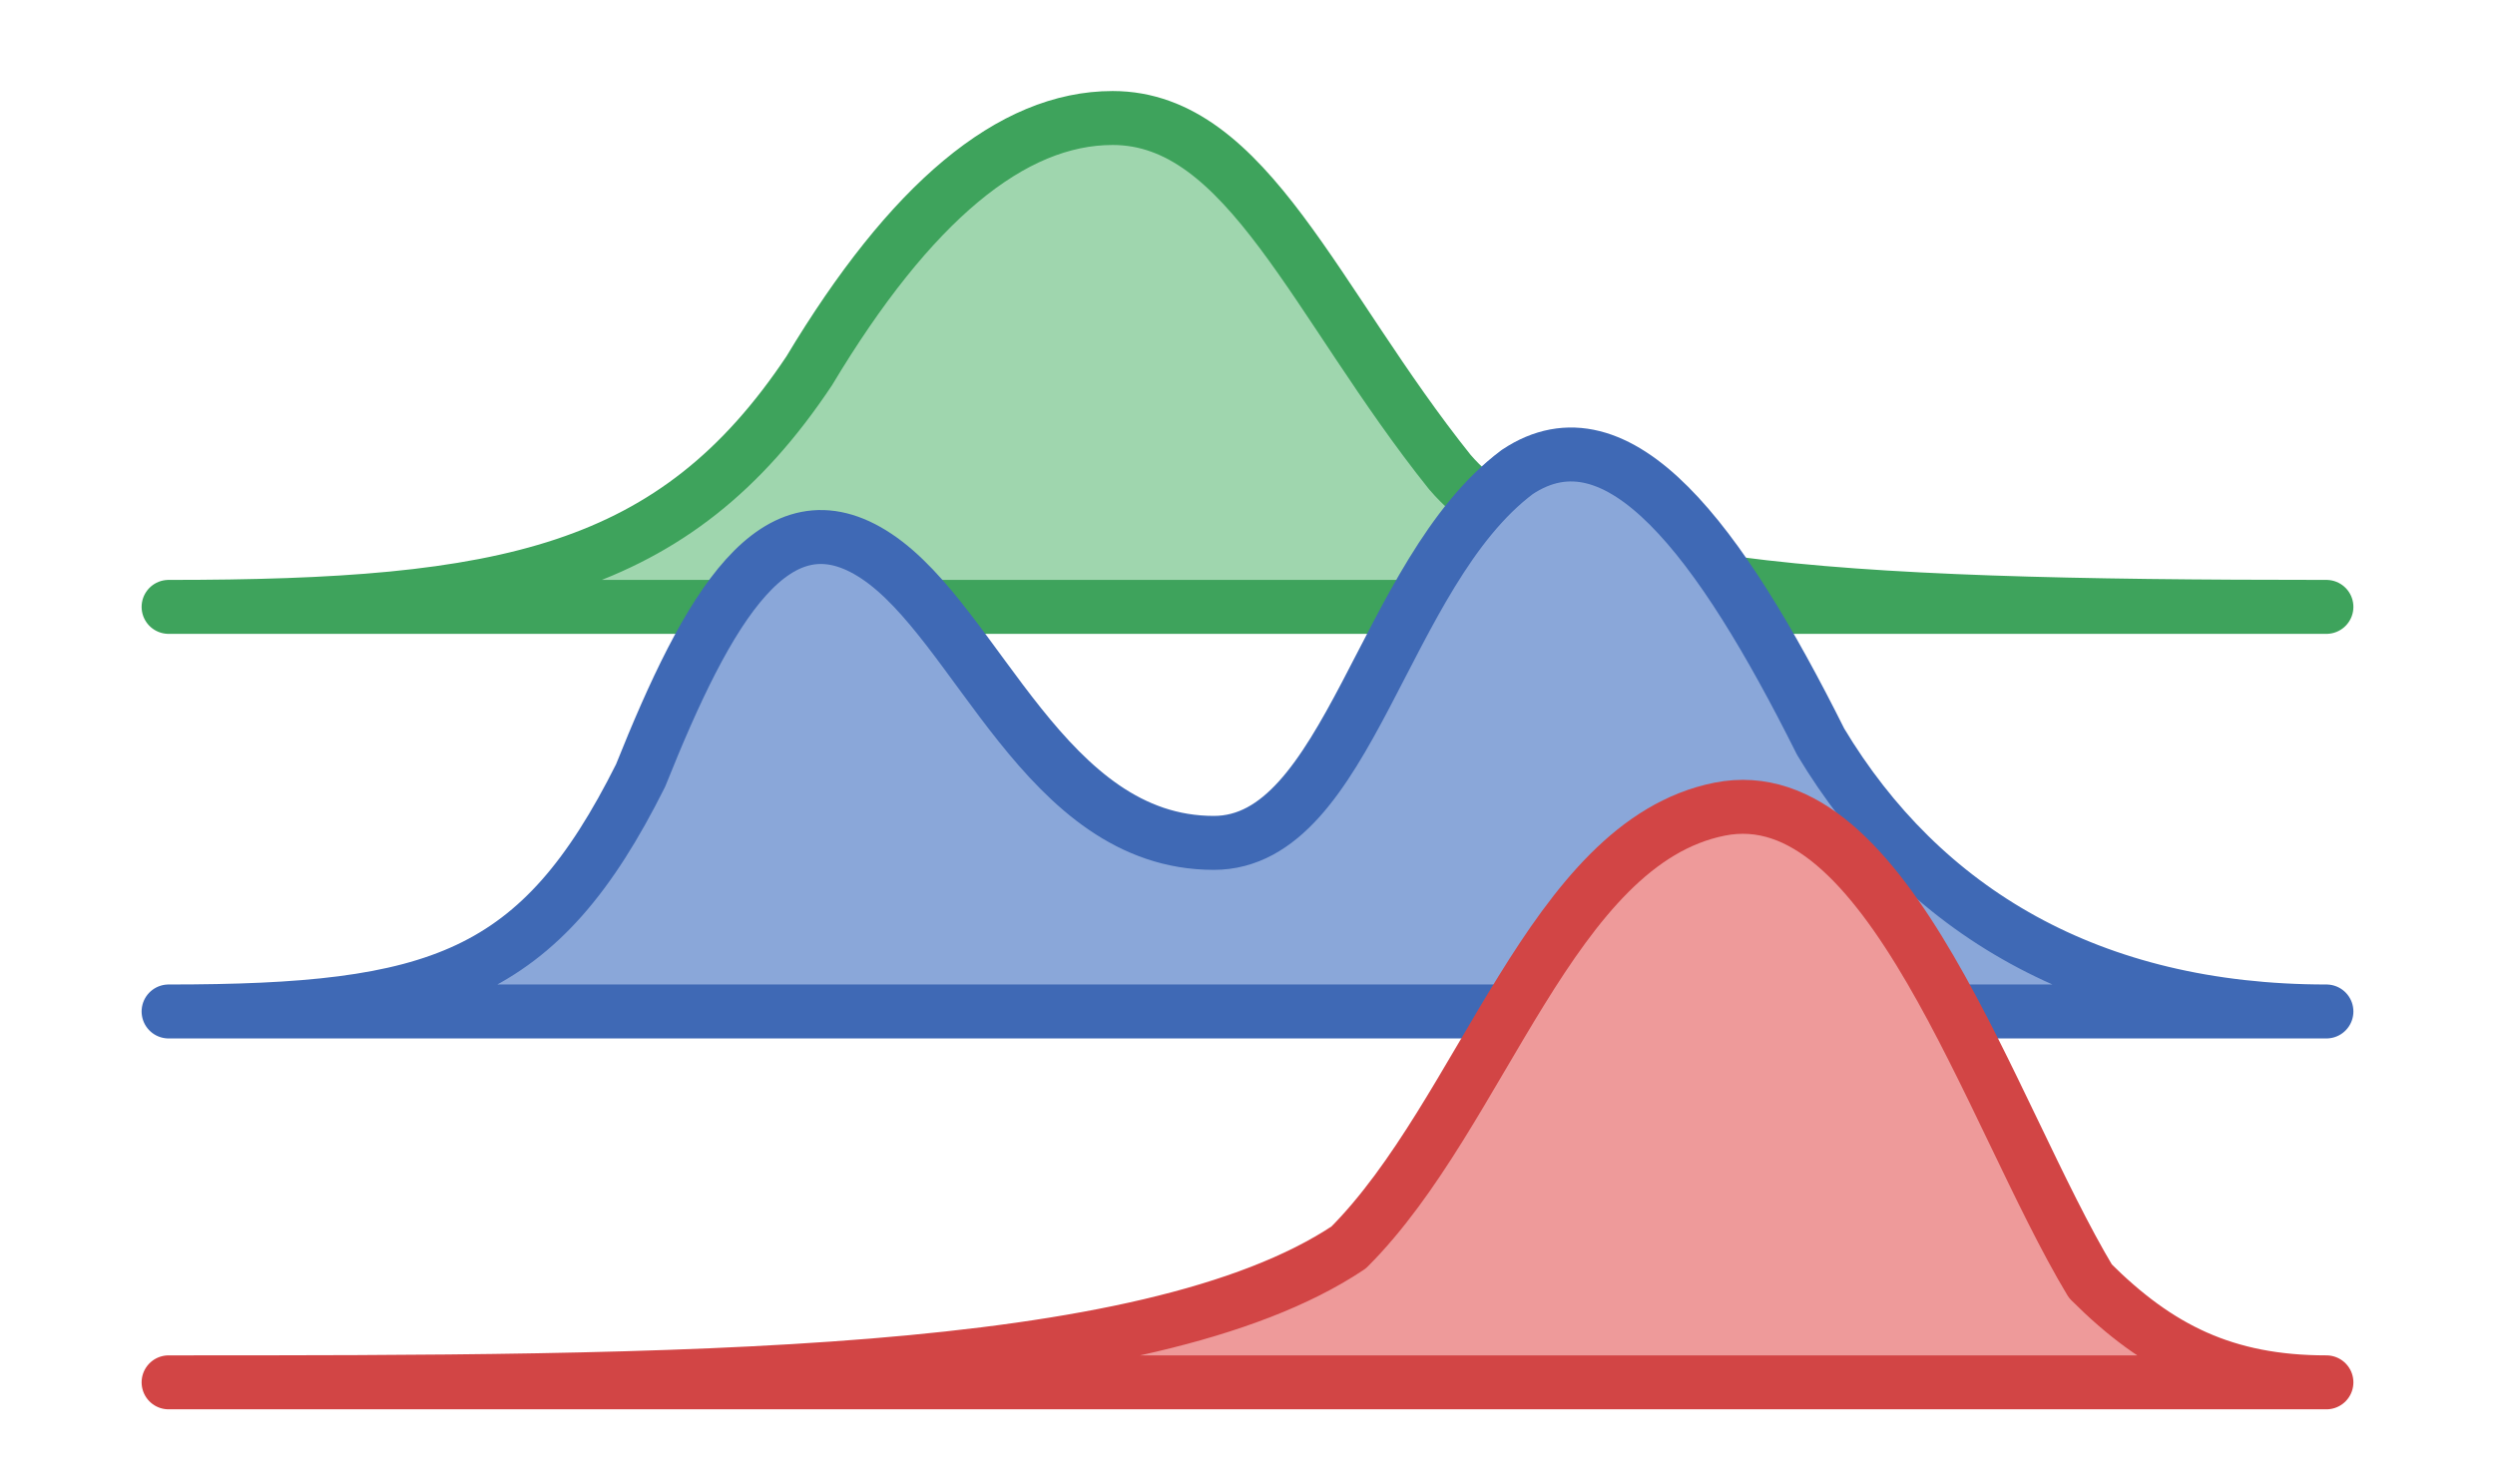
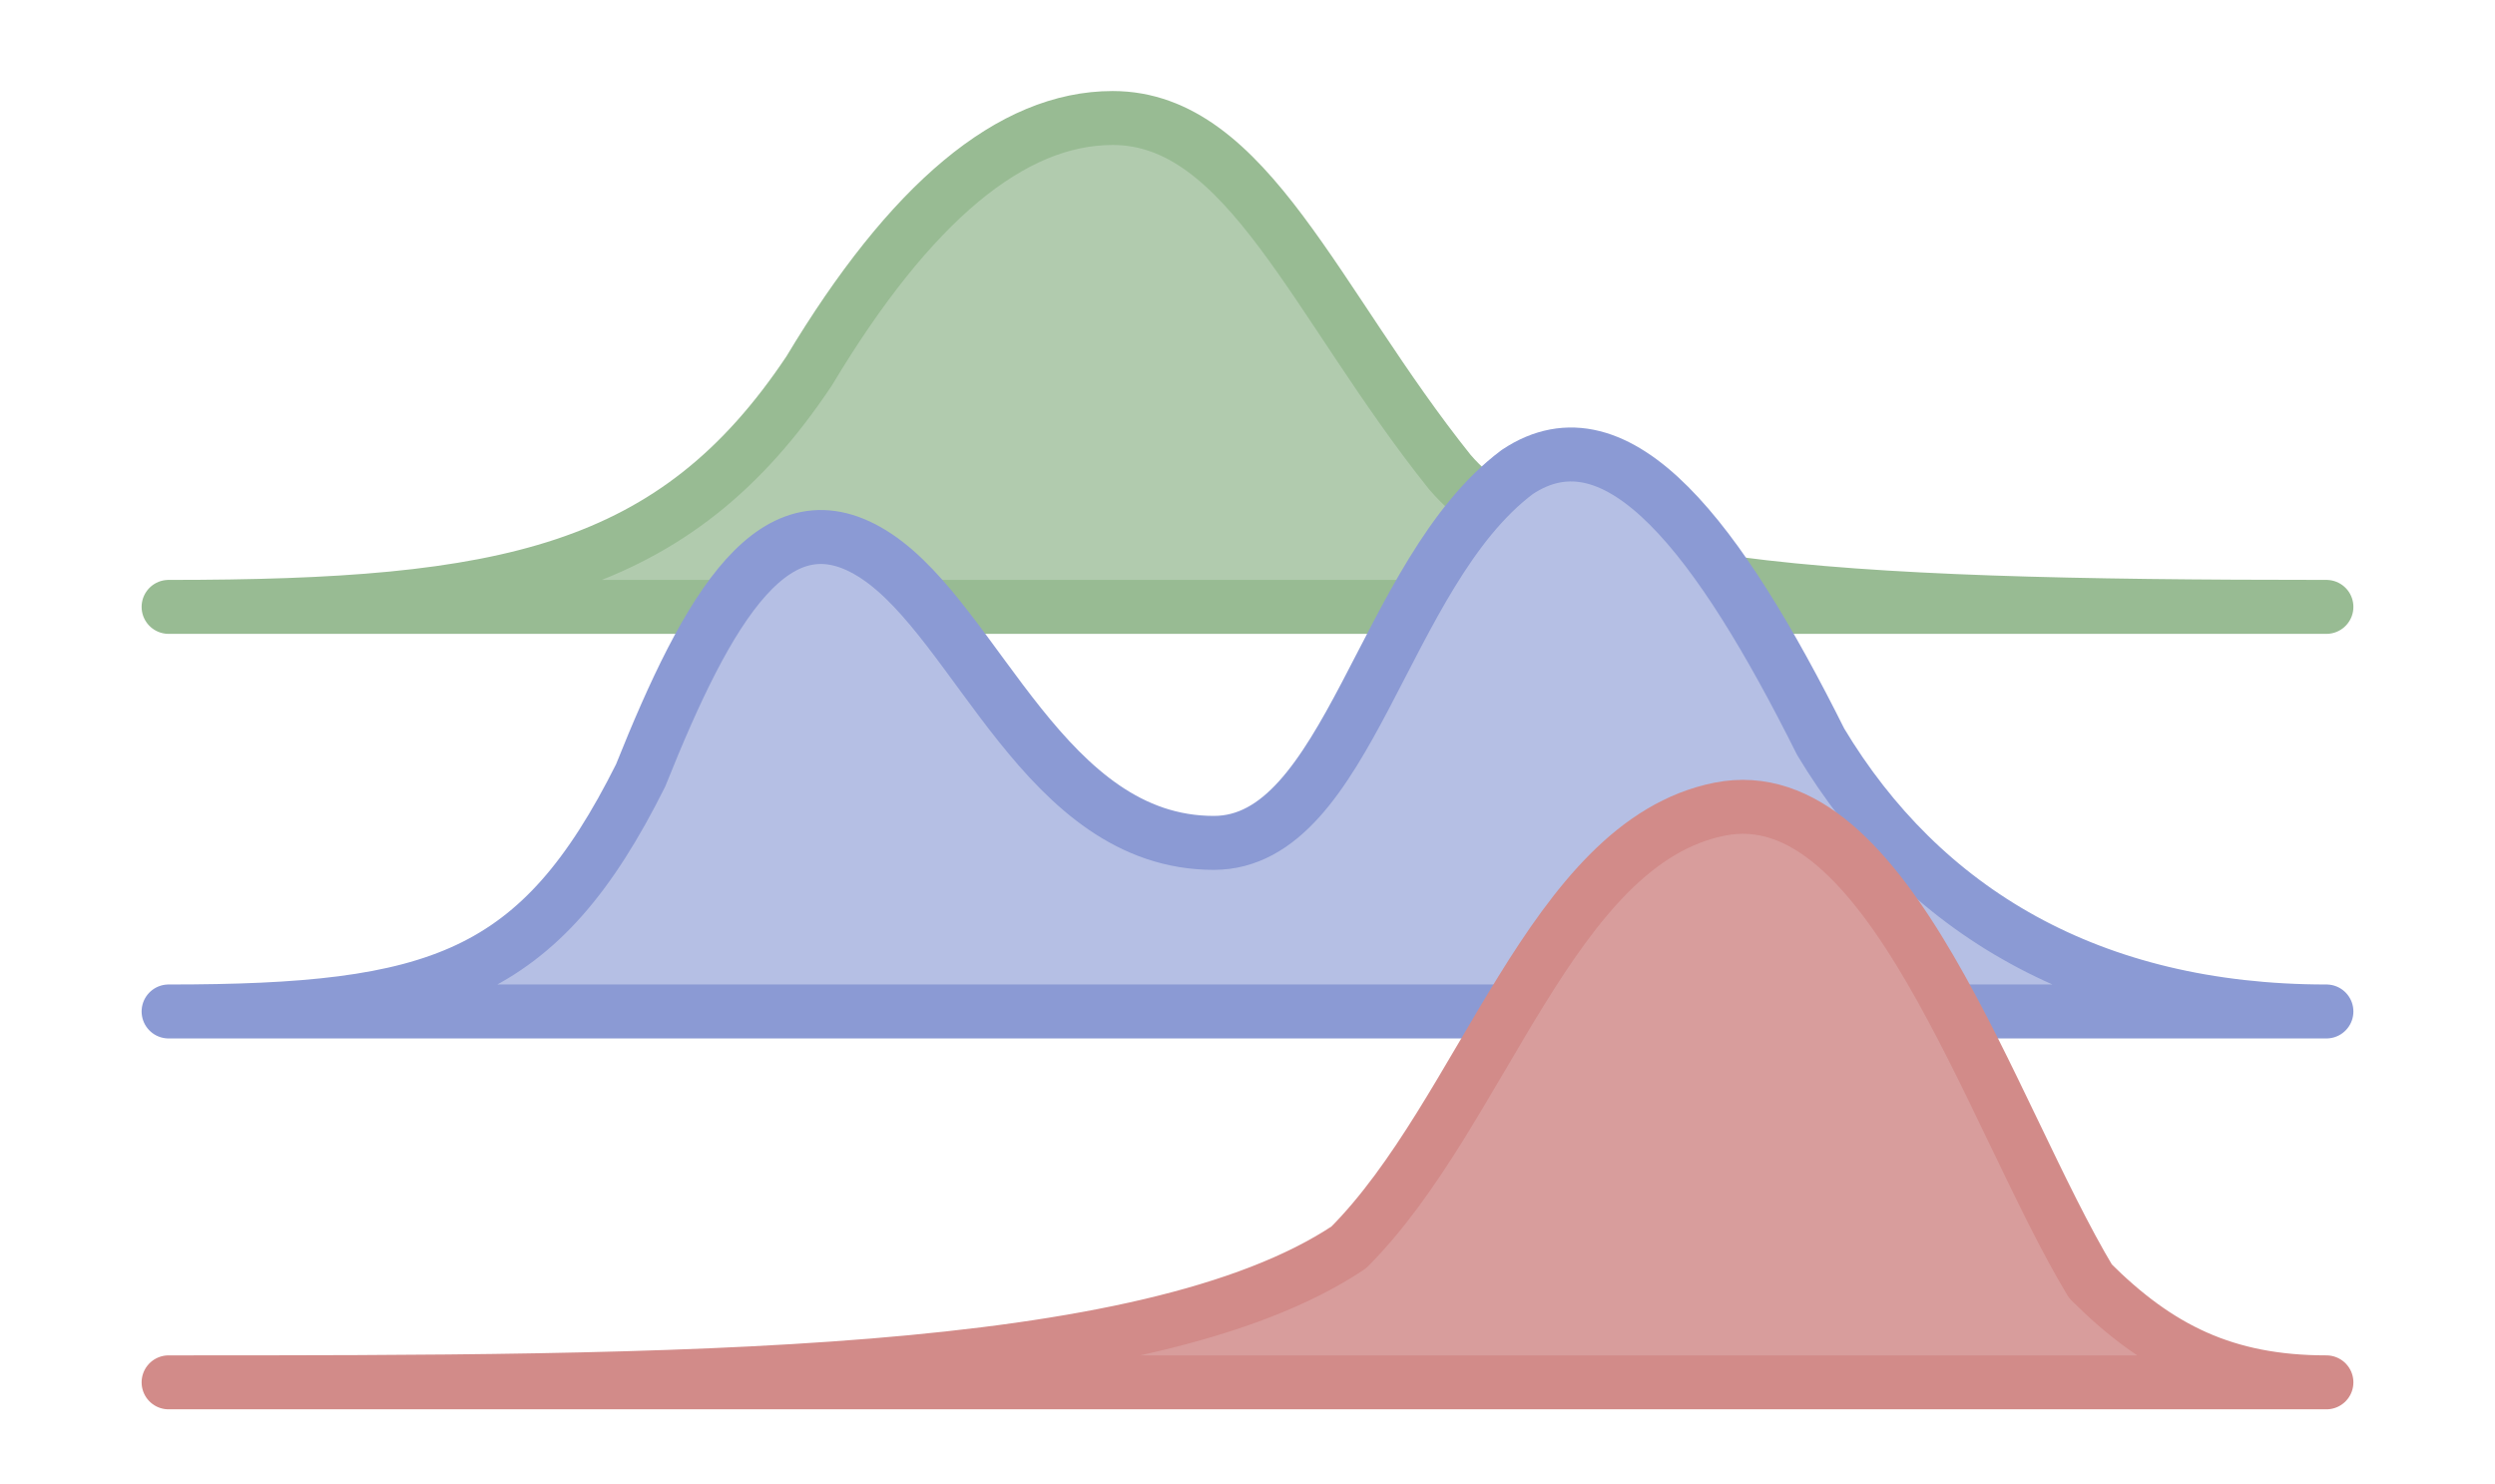
<svg xmlns="http://www.w3.org/2000/svg" viewBox="0 0 74 44" width="74" height="44">
  <g stroke-width="1.6" stroke-linejoin="round" stroke-linecap="round">
-     <path d="M5,18 C15,18 20,17 24,11 C27,6 30,3.5 33,3.5 C37,3.5 39,9 43,14 C46,17.5 54,18 69,18 Z" fill="#9fd6ae" stroke="#3ea35c" />
-     <path d="M5,30 C13,30 16,29 19,23 C21,18 23,14.5 26,16.5 C29,18.5 31,25 36,25 C40,25 41,17 45,14 C48,12 51,16 54,22 C57,27 62,30 69,30 Z" fill="#8aa7d9" stroke="#3f69b5" />
-     <path d="M5,41 C20,41 34,41 40,37 C44,33 46,25 51,24 C56,23 59,33 62,38 C64,40 66,41 69,41 Z" fill="#ee9a9a" stroke="#d24545" />
+     <path d="M5,18 C15,18 20,17 24,11 C27,6 30,3.5 33,3.5 C37,3.5 39,9 43,14 C46,17.5 54,18 69,18 Z" fill="#b1cbae" stroke="#98bb93" />
+     <path d="M5,30 C13,30 16,29 19,23 C21,18 23,14.5 26,16.5 C29,18.5 31,25 36,25 C40,25 41,17 45,14 C48,12 51,16 54,22 C57,27 62,30 69,30 Z" fill="#b5bfe4" stroke="#8b9ad4" />
+     <path d="M5,41 C20,41 34,41 40,37 C44,33 46,25 51,24 C56,23 59,33 62,38 C64,40 66,41 69,41 Z" fill="#d89d9c" stroke="#d28b89" />
  </g>
</svg>
